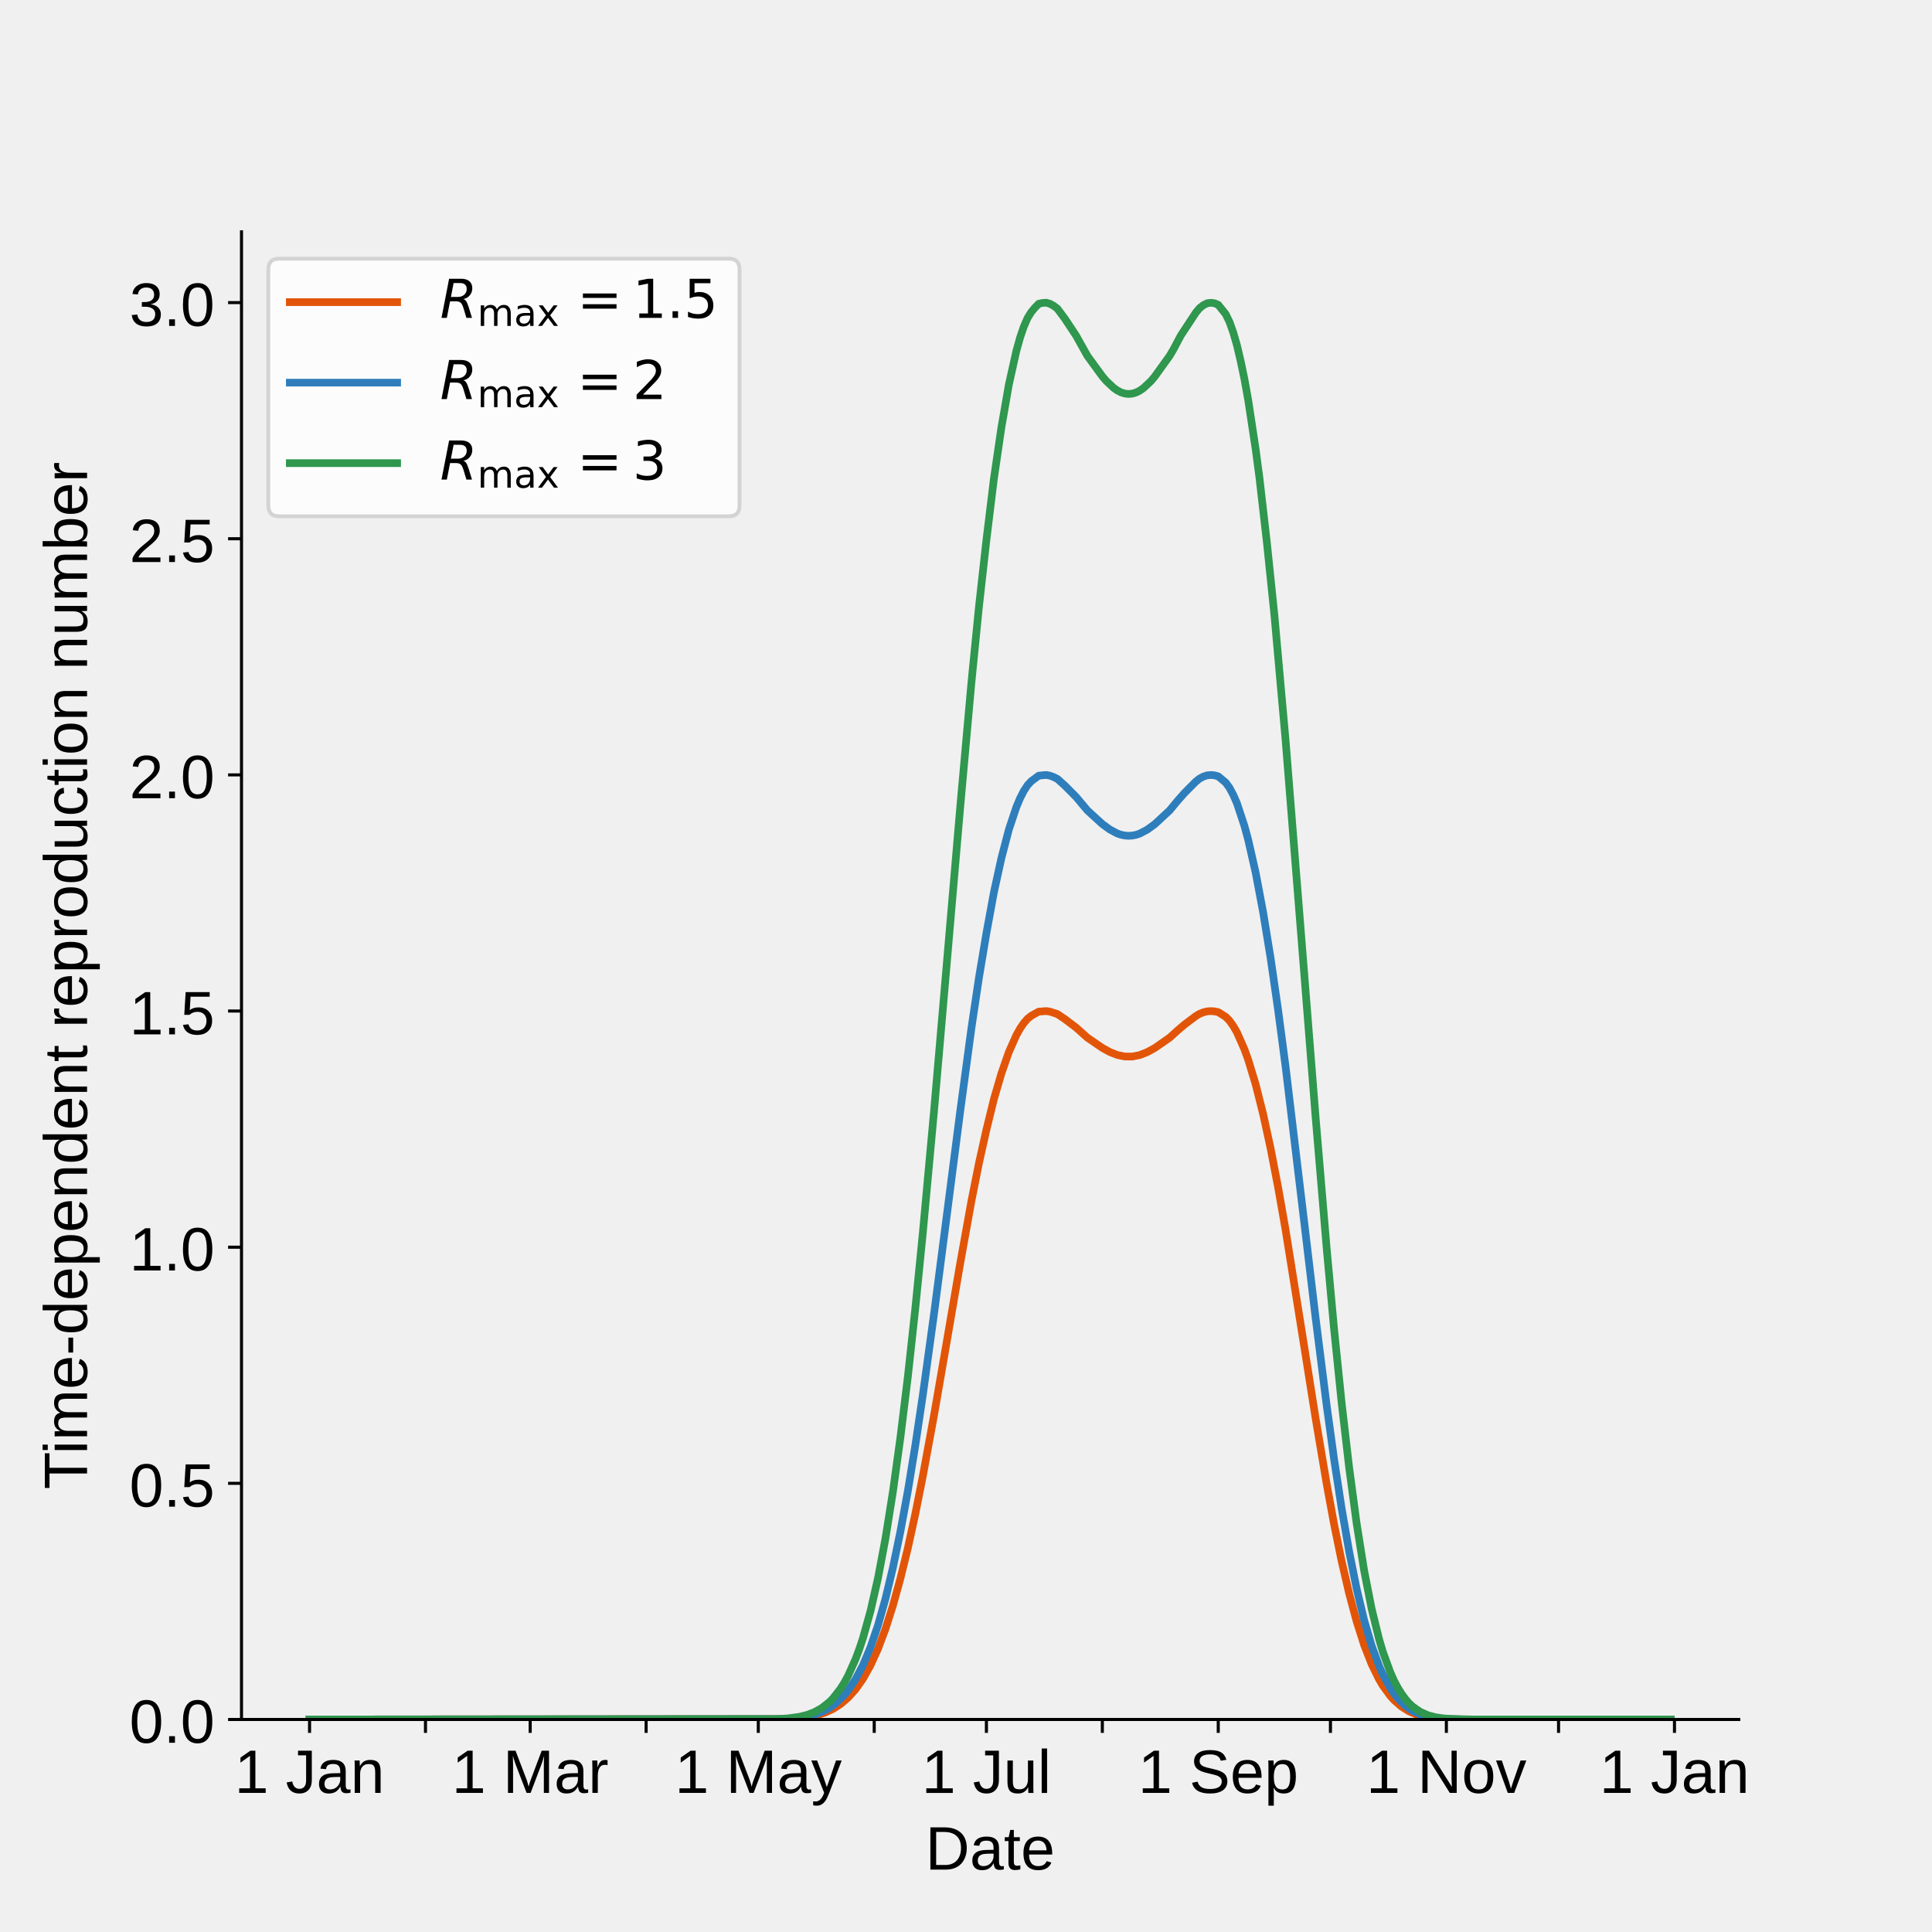
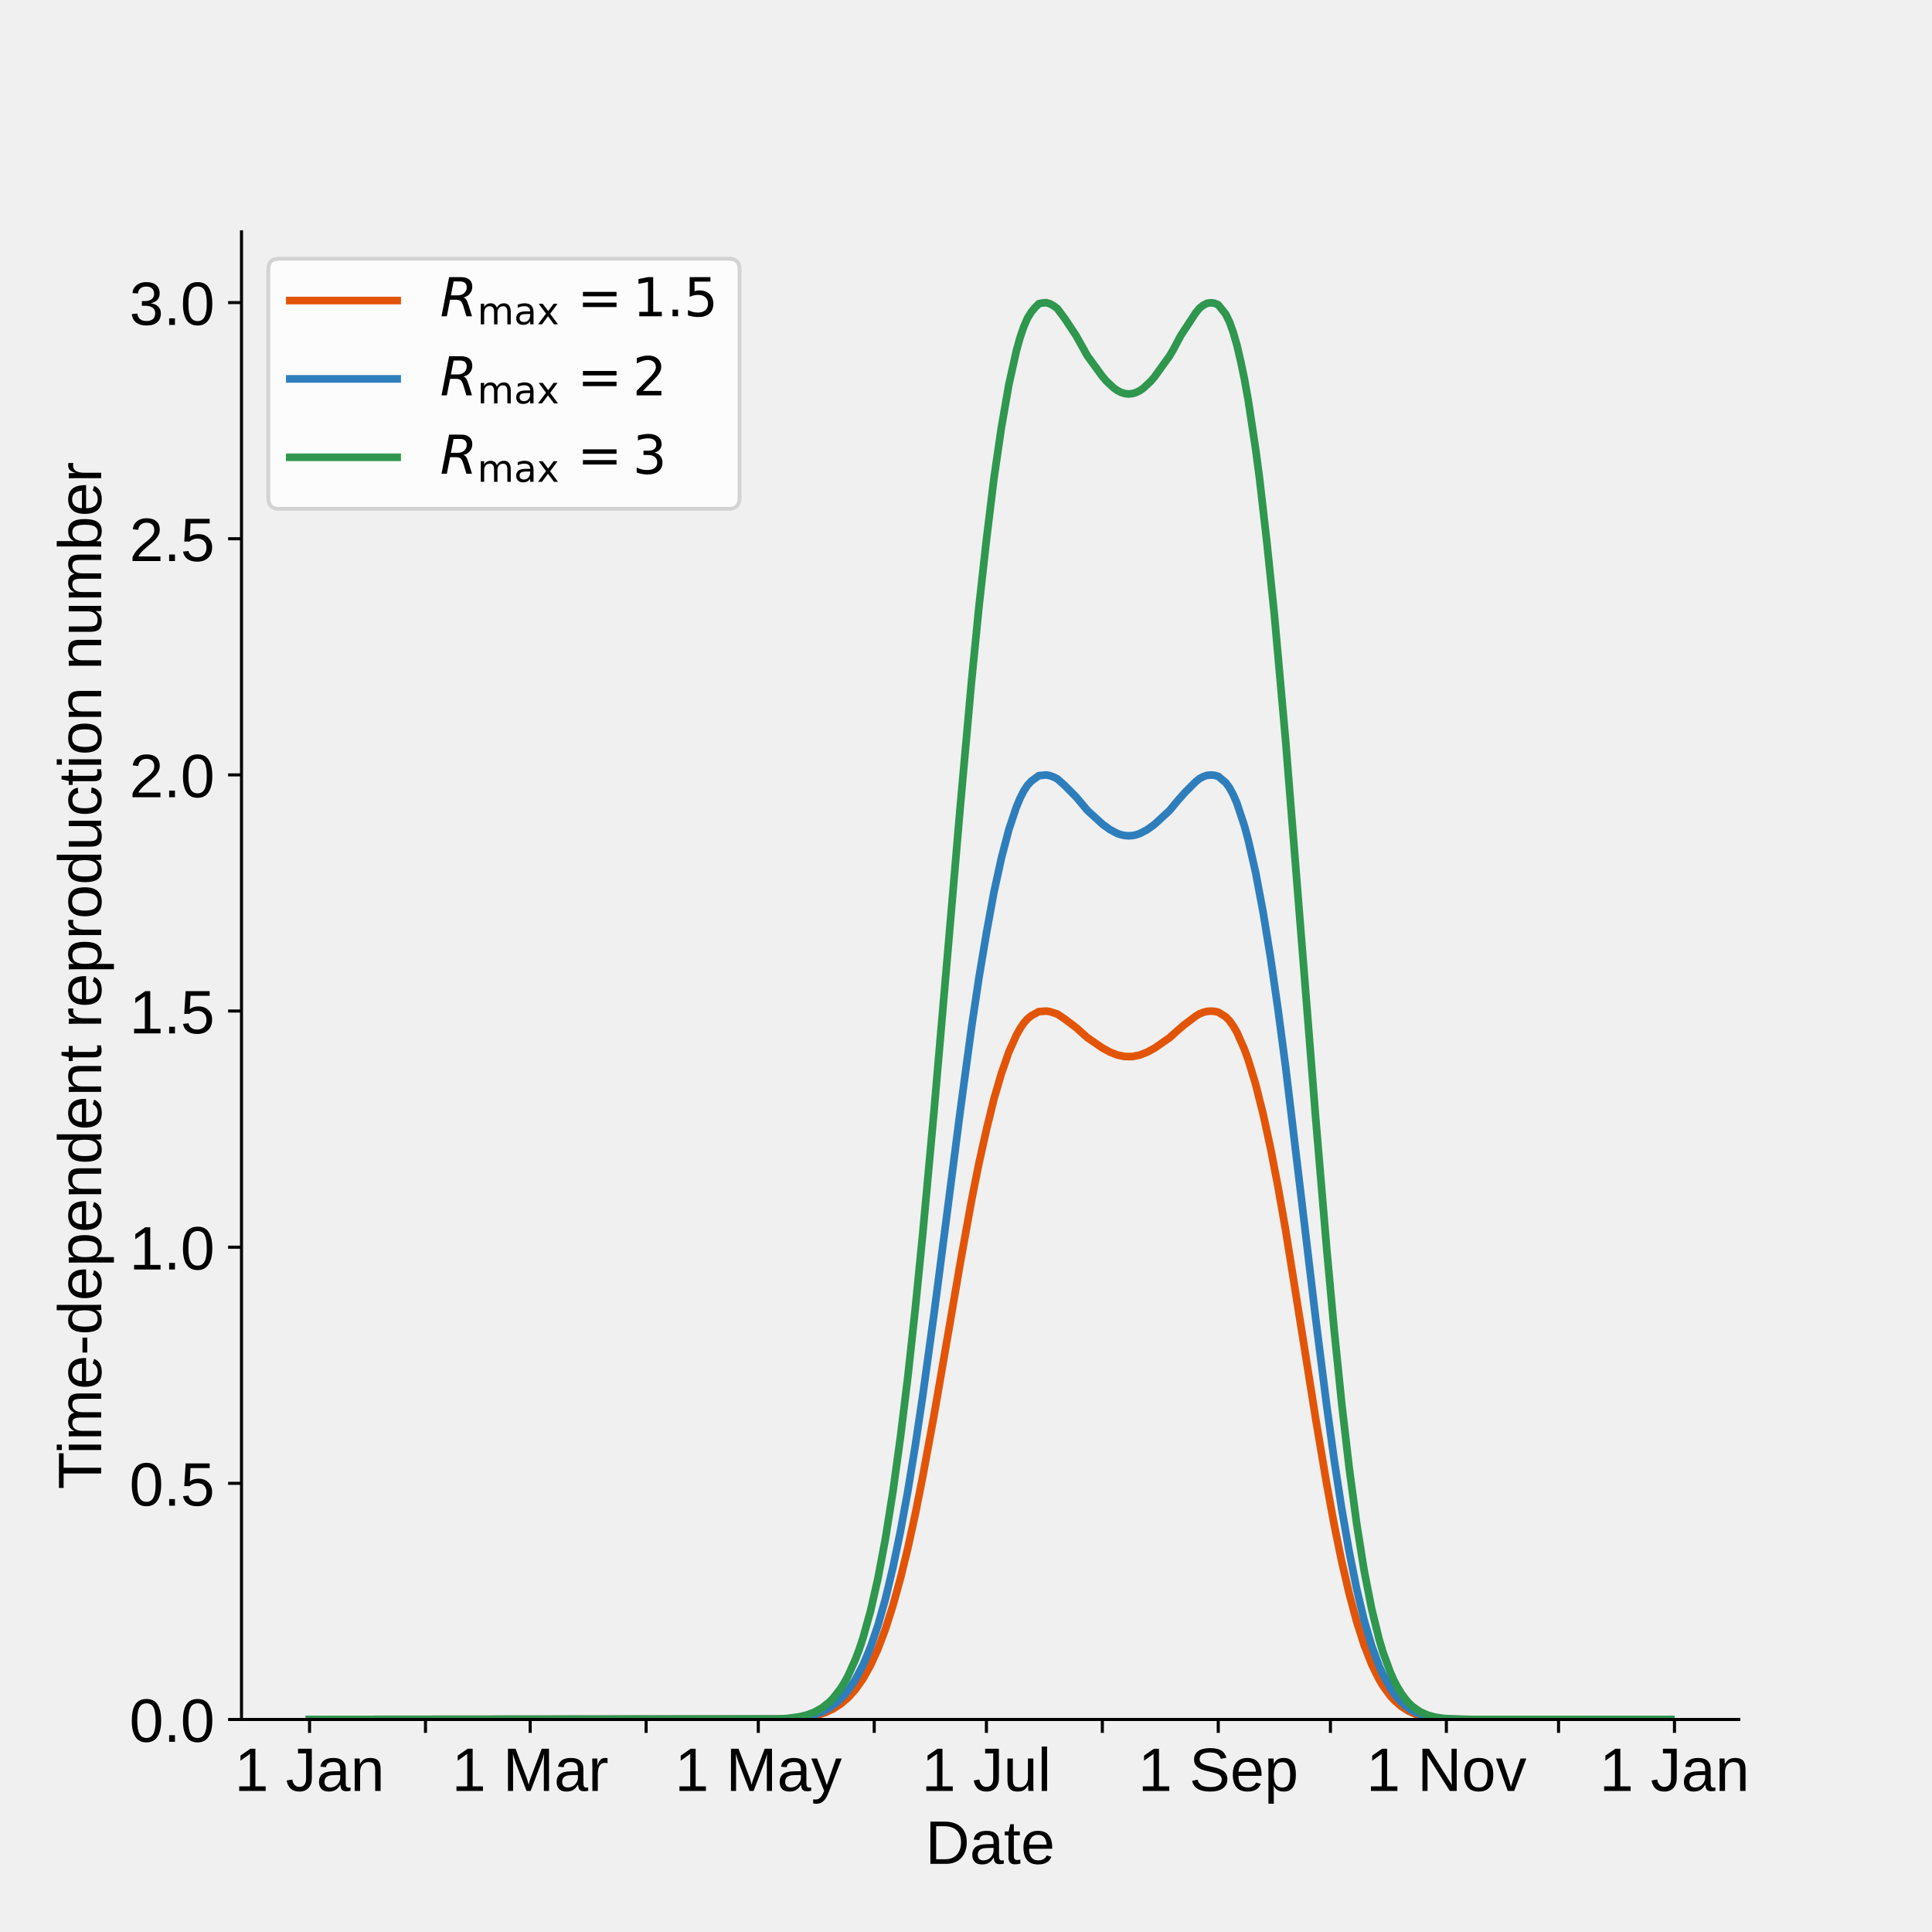
<svg xmlns="http://www.w3.org/2000/svg" xmlns:xlink="http://www.w3.org/1999/xlink" width="504pt" height="504pt" viewBox="0 0 504 504" version="1.1">
  <defs>
    <style type="text/css">*{stroke-linejoin: round; stroke-linecap: butt}</style>
  </defs>
  <g id="figure_1">
    <g id="patch_1">
      <path d="M 0 504  L 504 504  L 504 0  L 0 0  L 0 504  z " style="fill: none" />
    </g>
    <g id="axes_1">
      <g id="patch_2">
        <path d="M 63 448.56  L 453.6 448.56  L 453.6 60.48  L 63 60.48  L 63 448.56  z " style="fill: none" />
      </g>
      <g id="matplotlib.axis_1">
        <g id="xtick_1">
          <g id="line2d_1">
            <defs>
-               <path id="m8ac2574756" d="M 0 0  L 0 3.5  " style="stroke: #000000; stroke-width: 0.8" />
+               <path id="m190d1e4f0c" d="M 0 0  L 0 3.5  " style="stroke: #000000; stroke-width: 0.8" />
            </defs>
            <g>
-               <use xlink:href="#m8ac2574756" x="80.755" y="448.56" style="stroke: #000000; stroke-width: 0.8" />
+               <use xlink:href="#m190d1e4f0c" x="80.755" y="448.56" style="stroke: #000000; stroke-width: 0.8" />
            </g>
          </g>
          <g id="text_1">
-             <text style="font-size: 16px; font-family: 'Arial', sans-serif; text-anchor: middle" x="80.755" y="467.716" transform="rotate(-0 80.75454 467.7163)">1 Jan</text>
+             <text style="font-size: 16px; font-family: 'Arial', sans-serif; text-anchor: middle" x="80.755" y="467.208" transform="rotate(-0 80.75454 467.2084)">1 Jan</text>
          </g>
        </g>
        <g id="xtick_2">
          <g id="line2d_2">
            <g>
-               <use xlink:href="#m8ac2574756" x="110.996" y="448.56" style="stroke: #000000; stroke-width: 0.8" />
+               <use xlink:href="#m190d1e4f0c" x="110.996" y="448.56" style="stroke: #000000; stroke-width: 0.8" />
            </g>
          </g>
        </g>
        <g id="xtick_3">
          <g id="line2d_3">
            <g>
-               <use xlink:href="#m8ac2574756" x="138.31" y="448.56" style="stroke: #000000; stroke-width: 0.8" />
+               <use xlink:href="#m190d1e4f0c" x="138.31" y="448.56" style="stroke: #000000; stroke-width: 0.8" />
            </g>
          </g>
          <g id="text_2">
-             <text style="font-size: 16px; font-family: 'Arial', sans-serif; text-anchor: middle" x="138.31" y="467.716" transform="rotate(-0 138.3105 467.7163)">1 Mar</text>
+             <text style="font-size: 16px; font-family: 'Arial', sans-serif; text-anchor: middle" x="138.31" y="467.208" transform="rotate(-0 138.3105 467.2084)">1 Mar</text>
          </g>
        </g>
        <g id="xtick_4">
          <g id="line2d_4">
            <g>
-               <use xlink:href="#m8ac2574756" x="168.552" y="448.56" style="stroke: #000000; stroke-width: 0.8" />
+               <use xlink:href="#m190d1e4f0c" x="168.552" y="448.56" style="stroke: #000000; stroke-width: 0.8" />
            </g>
          </g>
        </g>
        <g id="xtick_5">
          <g id="line2d_5">
            <g>
-               <use xlink:href="#m8ac2574756" x="197.817" y="448.56" style="stroke: #000000; stroke-width: 0.8" />
+               <use xlink:href="#m190d1e4f0c" x="197.817" y="448.56" style="stroke: #000000; stroke-width: 0.8" />
            </g>
          </g>
          <g id="text_3">
-             <text style="font-size: 16px; font-family: 'Arial', sans-serif; text-anchor: middle" x="197.817" y="467.716" transform="rotate(-0 197.8175 467.7163)">1 May</text>
+             <text style="font-size: 16px; font-family: 'Arial', sans-serif; text-anchor: middle" x="197.817" y="467.208" transform="rotate(-0 197.8175 467.2084)">1 May</text>
          </g>
        </g>
        <g id="xtick_6">
          <g id="line2d_6">
            <g>
-               <use xlink:href="#m8ac2574756" x="228.059" y="448.56" style="stroke: #000000; stroke-width: 0.8" />
+               <use xlink:href="#m190d1e4f0c" x="228.059" y="448.56" style="stroke: #000000; stroke-width: 0.8" />
            </g>
          </g>
        </g>
        <g id="xtick_7">
          <g id="line2d_7">
            <g>
-               <use xlink:href="#m8ac2574756" x="257.324" y="448.56" style="stroke: #000000; stroke-width: 0.8" />
+               <use xlink:href="#m190d1e4f0c" x="257.324" y="448.56" style="stroke: #000000; stroke-width: 0.8" />
            </g>
          </g>
          <g id="text_4">
-             <text style="font-size: 16px; font-family: 'Arial', sans-serif; text-anchor: middle" x="257.324" y="467.717" transform="rotate(-0 257.3245 467.7175)">1 Jul</text>
+             <text style="font-size: 16px; font-family: 'Arial', sans-serif; text-anchor: middle" x="257.324" y="467.208" transform="rotate(-0 257.3245 467.2084)">1 Jul</text>
          </g>
        </g>
        <g id="xtick_8">
          <g id="line2d_8">
            <g>
-               <use xlink:href="#m8ac2574756" x="287.566" y="448.56" style="stroke: #000000; stroke-width: 0.8" />
+               <use xlink:href="#m190d1e4f0c" x="287.566" y="448.56" style="stroke: #000000; stroke-width: 0.8" />
            </g>
          </g>
        </g>
        <g id="xtick_9">
          <g id="line2d_9">
            <g>
-               <use xlink:href="#m8ac2574756" x="317.807" y="448.56" style="stroke: #000000; stroke-width: 0.8" />
+               <use xlink:href="#m190d1e4f0c" x="317.807" y="448.56" style="stroke: #000000; stroke-width: 0.8" />
            </g>
          </g>
          <g id="text_5">
-             <text style="font-size: 16px; font-family: 'Arial', sans-serif; text-anchor: middle" x="317.807" y="467.716" transform="rotate(-0 317.807 467.7163)">1 Sep</text>
+             <text style="font-size: 16px; font-family: 'Arial', sans-serif; text-anchor: middle" x="317.807" y="467.208" transform="rotate(-0 317.807 467.2084)">1 Sep</text>
          </g>
        </g>
        <g id="xtick_10">
          <g id="line2d_10">
            <g>
-               <use xlink:href="#m8ac2574756" x="347.073" y="448.56" style="stroke: #000000; stroke-width: 0.8" />
+               <use xlink:href="#m190d1e4f0c" x="347.073" y="448.56" style="stroke: #000000; stroke-width: 0.8" />
            </g>
          </g>
        </g>
        <g id="xtick_11">
          <g id="line2d_11">
            <g>
-               <use xlink:href="#m8ac2574756" x="377.314" y="448.56" style="stroke: #000000; stroke-width: 0.8" />
+               <use xlink:href="#m190d1e4f0c" x="377.314" y="448.56" style="stroke: #000000; stroke-width: 0.8" />
            </g>
          </g>
          <g id="text_6">
-             <text style="font-size: 16px; font-family: 'Arial', sans-serif; text-anchor: middle" x="377.314" y="467.716" transform="rotate(-0 377.314 467.7163)">1 Nov</text>
+             <text style="font-size: 16px; font-family: 'Arial', sans-serif; text-anchor: middle" x="377.314" y="467.208" transform="rotate(-0 377.314 467.2084)">1 Nov</text>
          </g>
        </g>
        <g id="xtick_12">
          <g id="line2d_12">
            <g>
-               <use xlink:href="#m8ac2574756" x="406.58" y="448.56" style="stroke: #000000; stroke-width: 0.8" />
+               <use xlink:href="#m190d1e4f0c" x="406.58" y="448.56" style="stroke: #000000; stroke-width: 0.8" />
            </g>
          </g>
        </g>
        <g id="xtick_13">
          <g id="line2d_13">
            <g>
-               <use xlink:href="#m8ac2574756" x="436.821" y="448.56" style="stroke: #000000; stroke-width: 0.8" />
+               <use xlink:href="#m190d1e4f0c" x="436.821" y="448.56" style="stroke: #000000; stroke-width: 0.8" />
            </g>
          </g>
          <g id="text_7">
-             <text style="font-size: 16px; font-family: 'Arial', sans-serif; text-anchor: middle" x="436.821" y="467.716" transform="rotate(-0 436.821 467.7163)">1 Jan</text>
+             <text style="font-size: 16px; font-family: 'Arial', sans-serif; text-anchor: middle" x="436.821" y="467.208" transform="rotate(-0 436.821 467.2084)">1 Jan</text>
          </g>
        </g>
        <g id="text_8">
-           <text style="font-size: 16px; font-family: 'Arial', sans-serif; text-anchor: middle" x="258.3" y="487.717" transform="rotate(-0 258.3 487.7175)">Date</text>
+           <text style="font-size: 16px; font-family: 'Arial', sans-serif; text-anchor: middle" x="258.3" y="486.224" transform="rotate(-0 258.3 486.2244)">Date</text>
        </g>
      </g>
      <g id="matplotlib.axis_2">
        <g id="ytick_1">
          <g id="line2d_14">
            <defs>
-               <path id="m81b99fd29d" d="M 0 0  L -3.5 0  " style="stroke: #000000; stroke-width: 0.8" />
+               <path id="mb45c87ac2a" d="M 0 0  L -3.5 0  " style="stroke: #000000; stroke-width: 0.8" />
            </defs>
            <g>
-               <use xlink:href="#m81b99fd29d" x="63" y="448.56" style="stroke: #000000; stroke-width: 0.8" />
+               <use xlink:href="#mb45c87ac2a" x="63" y="448.56" style="stroke: #000000; stroke-width: 0.8" />
            </g>
          </g>
          <g id="text_9">
-             <text style="font-size: 16px; font-family: 'Arial', sans-serif; text-anchor: end" x="56" y="454.638" transform="rotate(-0 56 454.6381)">0.0</text>
+             <text style="font-size: 16px; font-family: 'Arial', sans-serif; text-anchor: end" x="56" y="454.384" transform="rotate(-0 56 454.3842)">0.0</text>
          </g>
        </g>
        <g id="ytick_2">
          <g id="line2d_15">
            <g>
-               <use xlink:href="#m81b99fd29d" x="63" y="386.956" style="stroke: #000000; stroke-width: 0.8" />
+               <use xlink:href="#mb45c87ac2a" x="63" y="386.956" style="stroke: #000000; stroke-width: 0.8" />
            </g>
          </g>
          <g id="text_10">
-             <text style="font-size: 16px; font-family: 'Arial', sans-serif; text-anchor: end" x="56" y="393.035" transform="rotate(-0 56 393.0345)">0.5</text>
+             <text style="font-size: 16px; font-family: 'Arial', sans-serif; text-anchor: end" x="56" y="392.781" transform="rotate(-0 56 392.7806)">0.5</text>
          </g>
        </g>
        <g id="ytick_3">
          <g id="line2d_16">
            <g>
-               <use xlink:href="#m81b99fd29d" x="63" y="325.353" style="stroke: #000000; stroke-width: 0.8" />
+               <use xlink:href="#mb45c87ac2a" x="63" y="325.353" style="stroke: #000000; stroke-width: 0.8" />
            </g>
          </g>
          <g id="text_11">
-             <text style="font-size: 16px; font-family: 'Arial', sans-serif; text-anchor: end" x="56" y="331.431" transform="rotate(-0 56 331.4309)">1.0</text>
+             <text style="font-size: 16px; font-family: 'Arial', sans-serif; text-anchor: end" x="56" y="331.177" transform="rotate(-0 56 331.177)">1.0</text>
          </g>
        </g>
        <g id="ytick_4">
          <g id="line2d_17">
            <g>
-               <use xlink:href="#m81b99fd29d" x="63" y="263.749" style="stroke: #000000; stroke-width: 0.8" />
+               <use xlink:href="#mb45c87ac2a" x="63" y="263.749" style="stroke: #000000; stroke-width: 0.8" />
            </g>
          </g>
          <g id="text_12">
-             <text style="font-size: 16px; font-family: 'Arial', sans-serif; text-anchor: end" x="56" y="269.827" transform="rotate(-0 56 269.8273)">1.5</text>
+             <text style="font-size: 16px; font-family: 'Arial', sans-serif; text-anchor: end" x="56" y="269.573" transform="rotate(-0 56 269.5734)">1.5</text>
          </g>
        </g>
        <g id="ytick_5">
          <g id="line2d_18">
            <g>
-               <use xlink:href="#m81b99fd29d" x="63" y="202.146" style="stroke: #000000; stroke-width: 0.8" />
+               <use xlink:href="#mb45c87ac2a" x="63" y="202.146" style="stroke: #000000; stroke-width: 0.8" />
            </g>
          </g>
          <g id="text_13">
-             <text style="font-size: 16px; font-family: 'Arial', sans-serif; text-anchor: end" x="56" y="208.224" transform="rotate(-0 56 208.2236)">2.0</text>
+             <text style="font-size: 16px; font-family: 'Arial', sans-serif; text-anchor: end" x="56" y="207.97" transform="rotate(-0 56 207.9697)">2.0</text>
          </g>
        </g>
        <g id="ytick_6">
          <g id="line2d_19">
            <g>
-               <use xlink:href="#m81b99fd29d" x="63" y="140.542" style="stroke: #000000; stroke-width: 0.8" />
+               <use xlink:href="#mb45c87ac2a" x="63" y="140.542" style="stroke: #000000; stroke-width: 0.8" />
            </g>
          </g>
          <g id="text_14">
-             <text style="font-size: 16px; font-family: 'Arial', sans-serif; text-anchor: end" x="56" y="146.62" transform="rotate(-0 56 146.62)">2.5</text>
+             <text style="font-size: 16px; font-family: 'Arial', sans-serif; text-anchor: end" x="56" y="146.366" transform="rotate(-0 56 146.3661)">2.5</text>
          </g>
        </g>
        <g id="ytick_7">
          <g id="line2d_20">
            <g>
-               <use xlink:href="#m81b99fd29d" x="63" y="78.938" style="stroke: #000000; stroke-width: 0.8" />
+               <use xlink:href="#mb45c87ac2a" x="63" y="78.938" style="stroke: #000000; stroke-width: 0.8" />
            </g>
          </g>
          <g id="text_15">
-             <text style="font-size: 16px; font-family: 'Arial', sans-serif; text-anchor: end" x="56" y="85.016" transform="rotate(-0 56 85.01641)">3.0</text>
+             <text style="font-size: 16px; font-family: 'Arial', sans-serif; text-anchor: end" x="56" y="84.762" transform="rotate(-0 56 84.7625)">3.0</text>
          </g>
        </g>
        <g id="text_16">
-           <text style="font-size: 16px; font-family: 'Arial', sans-serif; text-anchor: middle" x="22.711" y="254.52" transform="rotate(-90 22.71125 254.52)">Time-dependent reproduction number</text>
+           <text style="font-size: 16px; font-family: 'Arial', sans-serif; text-anchor: middle" x="26.393" y="254.52" transform="rotate(-90 26.39281 254.52)">Time-dependent reproduction number</text>
        </g>
      </g>
      <g id="line2d_21">
-         <path d="M 80.755 448.56  L 204.646 448.453  L 208.548 448.211  L 211.475 447.808  L 213.426 447.359  L 215.377 446.71  L 217.328 445.792  L 219.279 444.536  L 221.23 442.868  L 223.181 440.693  L 225.132 437.92  L 227.083 434.429  L 229.034 430.147  L 230.985 424.966  L 232.936 418.84  L 234.887 411.788  L 236.838 403.825  L 238.79 394.883  L 240.741 385.067  L 243.667 369.162  L 246.594 352.244  L 250.496 329.536  L 253.422 313.27  L 255.373 303.455  L 257.324 294.718  L 259.276 286.737  L 261.227 280.06  L 263.178 274.449  L 265.129 270.067  L 266.104 268.318  L 267.08 266.884  L 268.055 265.766  L 269.031 264.982  L 270.982 263.9  L 272.933 263.76  L 273.908 263.903  L 275.859 264.545  L 277.81 265.859  L 280.737 268.073  L 283.664 270.692  L 287.566 273.367  L 289.517 274.434  L 291.468 275.21  L 293.419 275.612  L 295.37 275.621  L 297.321 275.238  L 299.272 274.47  L 301.223 273.406  L 305.125 270.695  L 307.076 268.921  L 309.027 267.264  L 311.954 265.062  L 312.929 264.474  L 313.905 264.088  L 314.88 263.84  L 315.856 263.769  L 316.831 263.831  L 317.807 264.037  L 319.758 265.261  L 320.734 266.265  L 321.709 267.631  L 322.685 269.313  L 324.636 273.731  L 325.611 276.437  L 327.562 282.872  L 329.513 290.633  L 331.464 299.597  L 333.415 309.723  L 335.366 320.813  L 340.244 351.351  L 343.171 369.815  L 346.097 387.162  L 348.048 397.768  L 349.999 407.284  L 351.95 415.688  L 353.901 422.969  L 355.852 429.105  L 357.803 434.087  L 359.755 438.073  L 360.73 439.718  L 362.681 442.394  L 363.657 443.489  L 365.608 445.194  L 367.559 446.426  L 369.51 447.255  L 371.461 447.804  L 373.412 448.142  L 376.338 448.408  L 381.216 448.543  L 397.8 448.56  L 435.845 448.56  L 435.845 448.56  " clip-path="url(#pc5e4d01ef0)" style="fill: none; stroke: #e25508; stroke-width: 2; stroke-linecap: square" />
+         <path d="M 80.755 448.56  L 204.646 448.453  L 208.548 448.211  L 211.475 447.808  L 213.426 447.359  L 215.377 446.71  L 217.328 445.792  L 219.279 444.536  L 221.23 442.868  L 223.181 440.693  L 225.132 437.92  L 227.083 434.429  L 229.034 430.147  L 230.985 424.966  L 232.936 418.84  L 234.887 411.788  L 236.838 403.825  L 238.79 394.883  L 240.741 385.067  L 243.667 369.162  L 246.594 352.244  L 250.496 329.536  L 253.422 313.27  L 255.373 303.455  L 257.324 294.718  L 259.276 286.737  L 261.227 280.06  L 263.178 274.449  L 265.129 270.067  L 266.104 268.318  L 267.08 266.884  L 268.055 265.766  L 269.031 264.982  L 270.982 263.9  L 272.933 263.76  L 273.908 263.903  L 275.859 264.545  L 277.81 265.859  L 280.737 268.073  L 283.664 270.692  L 287.566 273.367  L 289.517 274.434  L 291.468 275.21  L 293.419 275.612  L 295.37 275.621  L 297.321 275.238  L 299.272 274.47  L 301.223 273.406  L 305.125 270.695  L 307.076 268.921  L 309.027 267.264  L 311.954 265.062  L 312.929 264.474  L 313.905 264.088  L 314.88 263.84  L 315.856 263.769  L 316.831 263.831  L 317.807 264.037  L 319.758 265.261  L 320.734 266.265  L 321.709 267.631  L 322.685 269.313  L 324.636 273.731  L 325.611 276.437  L 327.562 282.872  L 329.513 290.633  L 331.464 299.597  L 333.415 309.723  L 335.366 320.813  L 340.244 351.351  L 343.171 369.815  L 346.097 387.162  L 348.048 397.768  L 349.999 407.284  L 351.95 415.688  L 353.901 422.969  L 355.852 429.105  L 357.803 434.087  L 359.755 438.073  L 360.73 439.718  L 362.681 442.394  L 363.657 443.489  L 365.608 445.194  L 367.559 446.426  L 369.51 447.255  L 371.461 447.804  L 373.412 448.142  L 376.338 448.408  L 381.216 448.543  L 397.8 448.56  L 435.845 448.56  L 435.845 448.56  " clip-path="url(#p0934715820)" style="fill: none; stroke: #e25508; stroke-width: 2; stroke-linecap: square" />
      </g>
      <g id="line2d_22">
-         <path d="M 80.755 448.56  L 203.671 448.459  L 207.573 448.207  L 210.499 447.775  L 212.45 447.288  L 214.401 446.564  L 216.352 445.533  L 218.303 444.086  L 220.255 442.161  L 221.23 440.97  L 223.181 438.07  L 225.132 434.373  L 227.083 429.718  L 229.034 424.009  L 230.985 417.101  L 232.936 408.934  L 234.887 399.531  L 236.838 388.913  L 238.79 376.99  L 240.741 363.902  L 243.667 342.696  L 246.594 320.139  L 250.496 289.862  L 253.422 268.173  L 255.373 255.087  L 257.324 243.437  L 259.276 232.796  L 261.227 223.893  L 263.178 216.412  L 265.129 210.57  L 266.104 208.237  L 267.08 206.325  L 268.055 204.834  L 269.031 203.789  L 270.982 202.347  L 272.933 202.16  L 273.908 202.35  L 274.884 202.714  L 275.859 203.207  L 277.81 204.959  L 280.737 207.911  L 283.664 211.403  L 287.566 214.97  L 289.517 216.392  L 291.468 217.427  L 292.443 217.759  L 293.419 217.962  L 294.394 218.034  L 295.37 217.975  L 296.345 217.785  L 297.321 217.464  L 299.272 216.44  L 301.223 215.021  L 305.125 211.406  L 307.076 209.042  L 309.027 206.832  L 311.954 203.896  L 312.929 203.111  L 313.905 202.597  L 314.88 202.266  L 315.856 202.172  L 316.831 202.254  L 317.807 202.53  L 319.758 204.161  L 320.734 205.5  L 321.709 207.321  L 322.685 209.564  L 324.636 215.455  L 325.611 219.063  L 327.562 227.642  L 329.513 237.99  L 331.464 249.943  L 333.415 263.444  L 335.366 278.231  L 340.244 318.948  L 343.171 343.567  L 346.097 366.697  L 348.048 380.837  L 349.999 393.525  L 351.95 404.731  L 353.901 414.438  L 355.852 422.62  L 357.803 429.263  L 359.755 434.577  L 360.73 436.771  L 362.681 440.338  L 363.657 441.799  L 364.632 443.029  L 366.583 444.967  L 368.534 446.328  L 370.485 447.228  L 372.436 447.806  L 374.387 448.155  L 377.314 448.421  L 382.192 448.547  L 402.678 448.56  L 435.845 448.56  L 435.845 448.56  " clip-path="url(#pc5e4d01ef0)" style="fill: none; stroke: #2e7ebc; stroke-width: 2; stroke-linecap: square" />
+         <path d="M 80.755 448.56  L 203.671 448.459  L 207.573 448.207  L 210.499 447.775  L 212.45 447.288  L 214.401 446.564  L 216.352 445.533  L 218.303 444.086  L 220.255 442.161  L 221.23 440.97  L 223.181 438.07  L 225.132 434.373  L 227.083 429.718  L 229.034 424.009  L 230.985 417.101  L 232.936 408.934  L 234.887 399.531  L 236.838 388.913  L 238.79 376.99  L 240.741 363.902  L 243.667 342.696  L 246.594 320.139  L 250.496 289.862  L 253.422 268.173  L 255.373 255.087  L 257.324 243.437  L 259.276 232.796  L 261.227 223.893  L 263.178 216.412  L 265.129 210.57  L 266.104 208.237  L 267.08 206.325  L 268.055 204.834  L 269.031 203.789  L 270.982 202.347  L 272.933 202.16  L 273.908 202.35  L 274.884 202.714  L 275.859 203.207  L 277.81 204.959  L 280.737 207.911  L 283.664 211.403  L 287.566 214.97  L 289.517 216.392  L 291.468 217.427  L 292.443 217.759  L 293.419 217.962  L 294.394 218.034  L 295.37 217.975  L 296.345 217.785  L 297.321 217.464  L 299.272 216.44  L 301.223 215.021  L 305.125 211.406  L 307.076 209.042  L 309.027 206.832  L 311.954 203.896  L 312.929 203.111  L 313.905 202.597  L 314.88 202.266  L 315.856 202.172  L 316.831 202.254  L 317.807 202.53  L 319.758 204.161  L 320.734 205.5  L 321.709 207.321  L 322.685 209.564  L 324.636 215.455  L 325.611 219.063  L 327.562 227.642  L 329.513 237.99  L 331.464 249.943  L 333.415 263.444  L 335.366 278.231  L 340.244 318.948  L 343.171 343.567  L 346.097 366.697  L 348.048 380.837  L 349.999 393.525  L 351.95 404.731  L 353.901 414.438  L 355.852 422.62  L 357.803 429.263  L 359.755 434.577  L 360.73 436.771  L 362.681 440.338  L 363.657 441.799  L 364.632 443.029  L 366.583 444.967  L 368.534 446.328  L 370.485 447.228  L 372.436 447.806  L 374.387 448.155  L 377.314 448.421  L 382.192 448.547  L 402.678 448.56  L 435.845 448.56  L 435.845 448.56  " clip-path="url(#p0934715820)" style="fill: none; stroke: #2e7ebc; stroke-width: 2; stroke-linecap: square" />
      </g>
      <g id="line2d_23">
-         <path d="M 80.755 448.56  L 202.695 448.453  L 205.622 448.267  L 208.548 447.861  L 210.499 447.383  L 212.45 446.652  L 214.401 445.566  L 216.352 444.019  L 217.328 443.023  L 219.279 440.512  L 220.255 438.962  L 221.23 437.175  L 223.181 432.825  L 224.157 430.22  L 225.132 427.279  L 227.083 420.297  L 229.034 411.734  L 230.985 401.372  L 232.936 389.12  L 234.887 375.016  L 236.838 359.09  L 238.79 341.205  L 240.741 321.573  L 243.667 289.764  L 246.594 255.928  L 250.496 210.512  L 253.422 177.98  L 255.373 158.35  L 257.324 140.876  L 259.276 124.914  L 261.227 111.56  L 263.178 100.338  L 265.129 91.575  L 266.104 88.076  L 267.08 85.207  L 268.055 82.972  L 269.031 81.404  L 270.006 80.229  L 270.982 79.241  L 271.957 79.031  L 272.933 78.96  L 273.908 79.245  L 274.884 79.791  L 275.859 80.53  L 277.81 83.158  L 280.737 87.586  L 283.664 92.825  L 287.566 98.175  L 288.541 99.328  L 290.492 101.167  L 291.468 101.86  L 292.443 102.359  L 293.419 102.663  L 294.394 102.771  L 295.37 102.683  L 296.345 102.398  L 297.321 101.916  L 298.297 101.237  L 300.248 99.406  L 301.223 98.252  L 305.125 92.829  L 306.101 91.174  L 308.052 87.501  L 311.954 81.564  L 312.929 80.387  L 313.905 79.616  L 314.88 79.12  L 315.856 78.979  L 316.831 79.102  L 317.807 79.514  L 319.758 81.962  L 320.734 83.971  L 321.709 86.701  L 322.685 90.066  L 323.66 94.237  L 324.636 98.902  L 325.611 104.314  L 327.562 117.183  L 328.538 124.522  L 330.489 141.509  L 332.44 160.335  L 335.366 193.067  L 340.244 254.143  L 343.171 291.071  L 346.097 325.765  L 348.048 346.976  L 349.999 366.008  L 351.95 382.816  L 353.901 397.377  L 355.852 409.65  L 357.803 419.614  L 359.755 427.585  L 360.73 430.877  L 362.681 436.228  L 363.657 438.419  L 364.632 440.263  L 365.608 441.828  L 366.583 443.17  L 367.559 444.291  L 368.534 445.213  L 370.485 446.561  L 372.436 447.429  L 374.387 447.953  L 376.338 448.257  L 379.265 448.47  L 384.143 448.555  L 423.164 448.56  L 435.845 448.56  L 435.845 448.56  " clip-path="url(#pc5e4d01ef0)" style="fill: none; stroke: #2f974e; stroke-width: 2; stroke-linecap: square" />
+         <path d="M 80.755 448.56  L 202.695 448.453  L 205.622 448.267  L 208.548 447.861  L 210.499 447.383  L 212.45 446.652  L 214.401 445.566  L 216.352 444.019  L 217.328 443.023  L 219.279 440.512  L 220.255 438.962  L 221.23 437.175  L 223.181 432.825  L 224.157 430.22  L 225.132 427.279  L 227.083 420.297  L 229.034 411.734  L 230.985 401.372  L 232.936 389.12  L 234.887 375.016  L 236.838 359.09  L 238.79 341.205  L 240.741 321.573  L 243.667 289.764  L 246.594 255.928  L 250.496 210.512  L 253.422 177.98  L 255.373 158.35  L 257.324 140.876  L 259.276 124.914  L 261.227 111.56  L 263.178 100.338  L 265.129 91.575  L 266.104 88.076  L 267.08 85.207  L 268.055 82.972  L 269.031 81.404  L 270.006 80.229  L 270.982 79.241  L 271.957 79.031  L 272.933 78.96  L 273.908 79.245  L 274.884 79.791  L 275.859 80.53  L 277.81 83.158  L 280.737 87.586  L 283.664 92.825  L 287.566 98.175  L 288.541 99.328  L 290.492 101.167  L 291.468 101.86  L 292.443 102.359  L 293.419 102.663  L 294.394 102.771  L 295.37 102.683  L 296.345 102.398  L 297.321 101.916  L 298.297 101.237  L 300.248 99.406  L 301.223 98.252  L 305.125 92.829  L 306.101 91.174  L 308.052 87.501  L 311.954 81.564  L 312.929 80.387  L 313.905 79.616  L 314.88 79.12  L 315.856 78.979  L 316.831 79.102  L 317.807 79.514  L 319.758 81.962  L 320.734 83.971  L 321.709 86.701  L 322.685 90.066  L 323.66 94.237  L 324.636 98.902  L 325.611 104.314  L 327.562 117.183  L 328.538 124.522  L 330.489 141.509  L 332.44 160.335  L 335.366 193.067  L 340.244 254.143  L 343.171 291.071  L 346.097 325.765  L 348.048 346.976  L 349.999 366.008  L 351.95 382.816  L 353.901 397.377  L 355.852 409.65  L 357.803 419.614  L 359.755 427.585  L 360.73 430.877  L 362.681 436.228  L 363.657 438.419  L 364.632 440.263  L 365.608 441.828  L 366.583 443.17  L 367.559 444.291  L 368.534 445.213  L 370.485 446.561  L 372.436 447.429  L 374.387 447.953  L 376.338 448.257  L 379.265 448.47  L 384.143 448.555  L 423.164 448.56  L 435.845 448.56  L 435.845 448.56  " clip-path="url(#p0934715820)" style="fill: none; stroke: #2f974e; stroke-width: 2; stroke-linecap: square" />
      </g>
      <g id="patch_3">
        <path d="M 63 448.56  L 63 60.48  " style="fill: none; stroke: #000000; stroke-width: 0.8; stroke-linejoin: miter; stroke-linecap: square" />
      </g>
      <g id="patch_4">
        <path d="M 63 448.56  L 453.6 448.56  " style="fill: none; stroke: #000000; stroke-width: 0.8; stroke-linejoin: miter; stroke-linecap: square" />
      </g>
      <g id="legend_1">
        <g id="patch_5">
-           <path d="M 72.8 134.683  L 190.12 134.683  Q 192.92 134.683 192.92 131.883  L 192.92 70.28  Q 192.92 67.48 190.12 67.48  L 72.8 67.48  Q 70 67.48 70 70.28  L 70 131.883  Q 70 134.683 72.8 134.683  z " style="fill: #ffffff; opacity: 0.8; stroke: #cccccc; stroke-linejoin: miter" />
+           <path d="M 72.8 132.739  L 190.12 132.739  Q 192.92 132.739 192.92 129.939  L 192.92 70.28  Q 192.92 67.48 190.12 67.48  L 72.8 67.48  Q 70 67.48 70 70.28  L 70 129.939  Q 70 132.739 72.8 132.739  z " style="fill: #ffffff; opacity: 0.8; stroke: #cccccc; stroke-linejoin: miter" />
        </g>
        <g id="line2d_24">
-           <path d="M 75.6 78.818  L 89.6 78.818  L 103.6 78.818  " style="fill: none; stroke: #e25508; stroke-width: 2; stroke-linecap: square" />
+           <path d="M 75.6 78.4  L 89.6 78.4  L 103.6 78.4  " style="fill: none; stroke: #e25508; stroke-width: 2; stroke-linecap: square" />
        </g>
        <g id="text_17">
-           <g transform="translate(114.8 83.71781)">
+           <g transform="translate(114.8 83.3)">
            <text>
              <tspan x="0" y="-0.797" style="font-style: oblique; font-size: 14px; font-family: 'DejaVu Sans'">R</tspan>
              <tspan x="9.728" y="1.303" style="font-size: 9.8px; font-family: 'DejaVu Sans'">m</tspan>
              <tspan x="19.274" y="1.303" style="font-size: 9.8px; font-family: 'DejaVu Sans'">a</tspan>
              <tspan x="25.279" y="1.303" style="font-size: 9.8px; font-family: 'DejaVu Sans'">x</tspan>
              <tspan x="35.78" y="-0.797" style="font-size: 14px; font-family: 'DejaVu Sans'">=</tspan>
              <tspan x="50.238" y="-0.797" style="font-size: 14px; font-family: 'DejaVu Sans'">1</tspan>
              <tspan x="59.146" y="-0.797" style="font-size: 14px; font-family: 'DejaVu Sans'">.</tspan>
              <tspan x="63.596" y="-0.797" style="font-size: 14px; font-family: 'DejaVu Sans'">5</tspan>
            </text>
          </g>
        </g>
        <g id="line2d_25">
-           <path d="M 75.6 99.819  L 89.6 99.819  L 103.6 99.819  " style="fill: none; stroke: #2e7ebc; stroke-width: 2; stroke-linecap: square" />
+           <path d="M 75.6 98.846  L 89.6 98.846  L 103.6 98.846  " style="fill: none; stroke: #2e7ebc; stroke-width: 2; stroke-linecap: square" />
        </g>
        <g id="text_18">
-           <g transform="translate(114.8 104.7189)">
+           <g transform="translate(114.8 103.7463)">
            <text>
              <tspan x="0" y="-0.609" style="font-style: oblique; font-size: 14px; font-family: 'DejaVu Sans'">R</tspan>
              <tspan x="9.728" y="1.491" style="font-size: 9.8px; font-family: 'DejaVu Sans'">m</tspan>
              <tspan x="19.274" y="1.491" style="font-size: 9.8px; font-family: 'DejaVu Sans'">a</tspan>
              <tspan x="25.279" y="1.491" style="font-size: 9.8px; font-family: 'DejaVu Sans'">x</tspan>
              <tspan x="35.78" y="-0.609" style="font-size: 14px; font-family: 'DejaVu Sans'">=</tspan>
              <tspan x="50.238" y="-0.609" style="font-size: 14px; font-family: 'DejaVu Sans'">2</tspan>
            </text>
          </g>
        </g>
        <g id="line2d_26">
-           <path d="M 75.6 120.82  L 89.6 120.82  L 103.6 120.82  " style="fill: none; stroke: #2f974e; stroke-width: 2; stroke-linecap: square" />
+           <path d="M 75.6 119.293  L 89.6 119.293  L 103.6 119.293  " style="fill: none; stroke: #2f974e; stroke-width: 2; stroke-linecap: square" />
        </g>
        <g id="text_19">
-           <g transform="translate(114.8 125.72)">
+           <g transform="translate(114.8 124.1926)">
            <text>
              <tspan x="0" y="-0.609" style="font-style: oblique; font-size: 14px; font-family: 'DejaVu Sans'">R</tspan>
              <tspan x="9.728" y="1.491" style="font-size: 9.8px; font-family: 'DejaVu Sans'">m</tspan>
              <tspan x="19.274" y="1.491" style="font-size: 9.8px; font-family: 'DejaVu Sans'">a</tspan>
              <tspan x="25.279" y="1.491" style="font-size: 9.8px; font-family: 'DejaVu Sans'">x</tspan>
              <tspan x="35.78" y="-0.609" style="font-size: 14px; font-family: 'DejaVu Sans'">=</tspan>
              <tspan x="50.238" y="-0.609" style="font-size: 14px; font-family: 'DejaVu Sans'">3</tspan>
            </text>
          </g>
        </g>
      </g>
    </g>
  </g>
  <defs>
-     <clipPath id="pc5e4d01ef0">
+     <clipPath id="p0934715820">
      <rect x="63" y="60.48" width="390.6" height="388.08" />
    </clipPath>
  </defs>
</svg>
